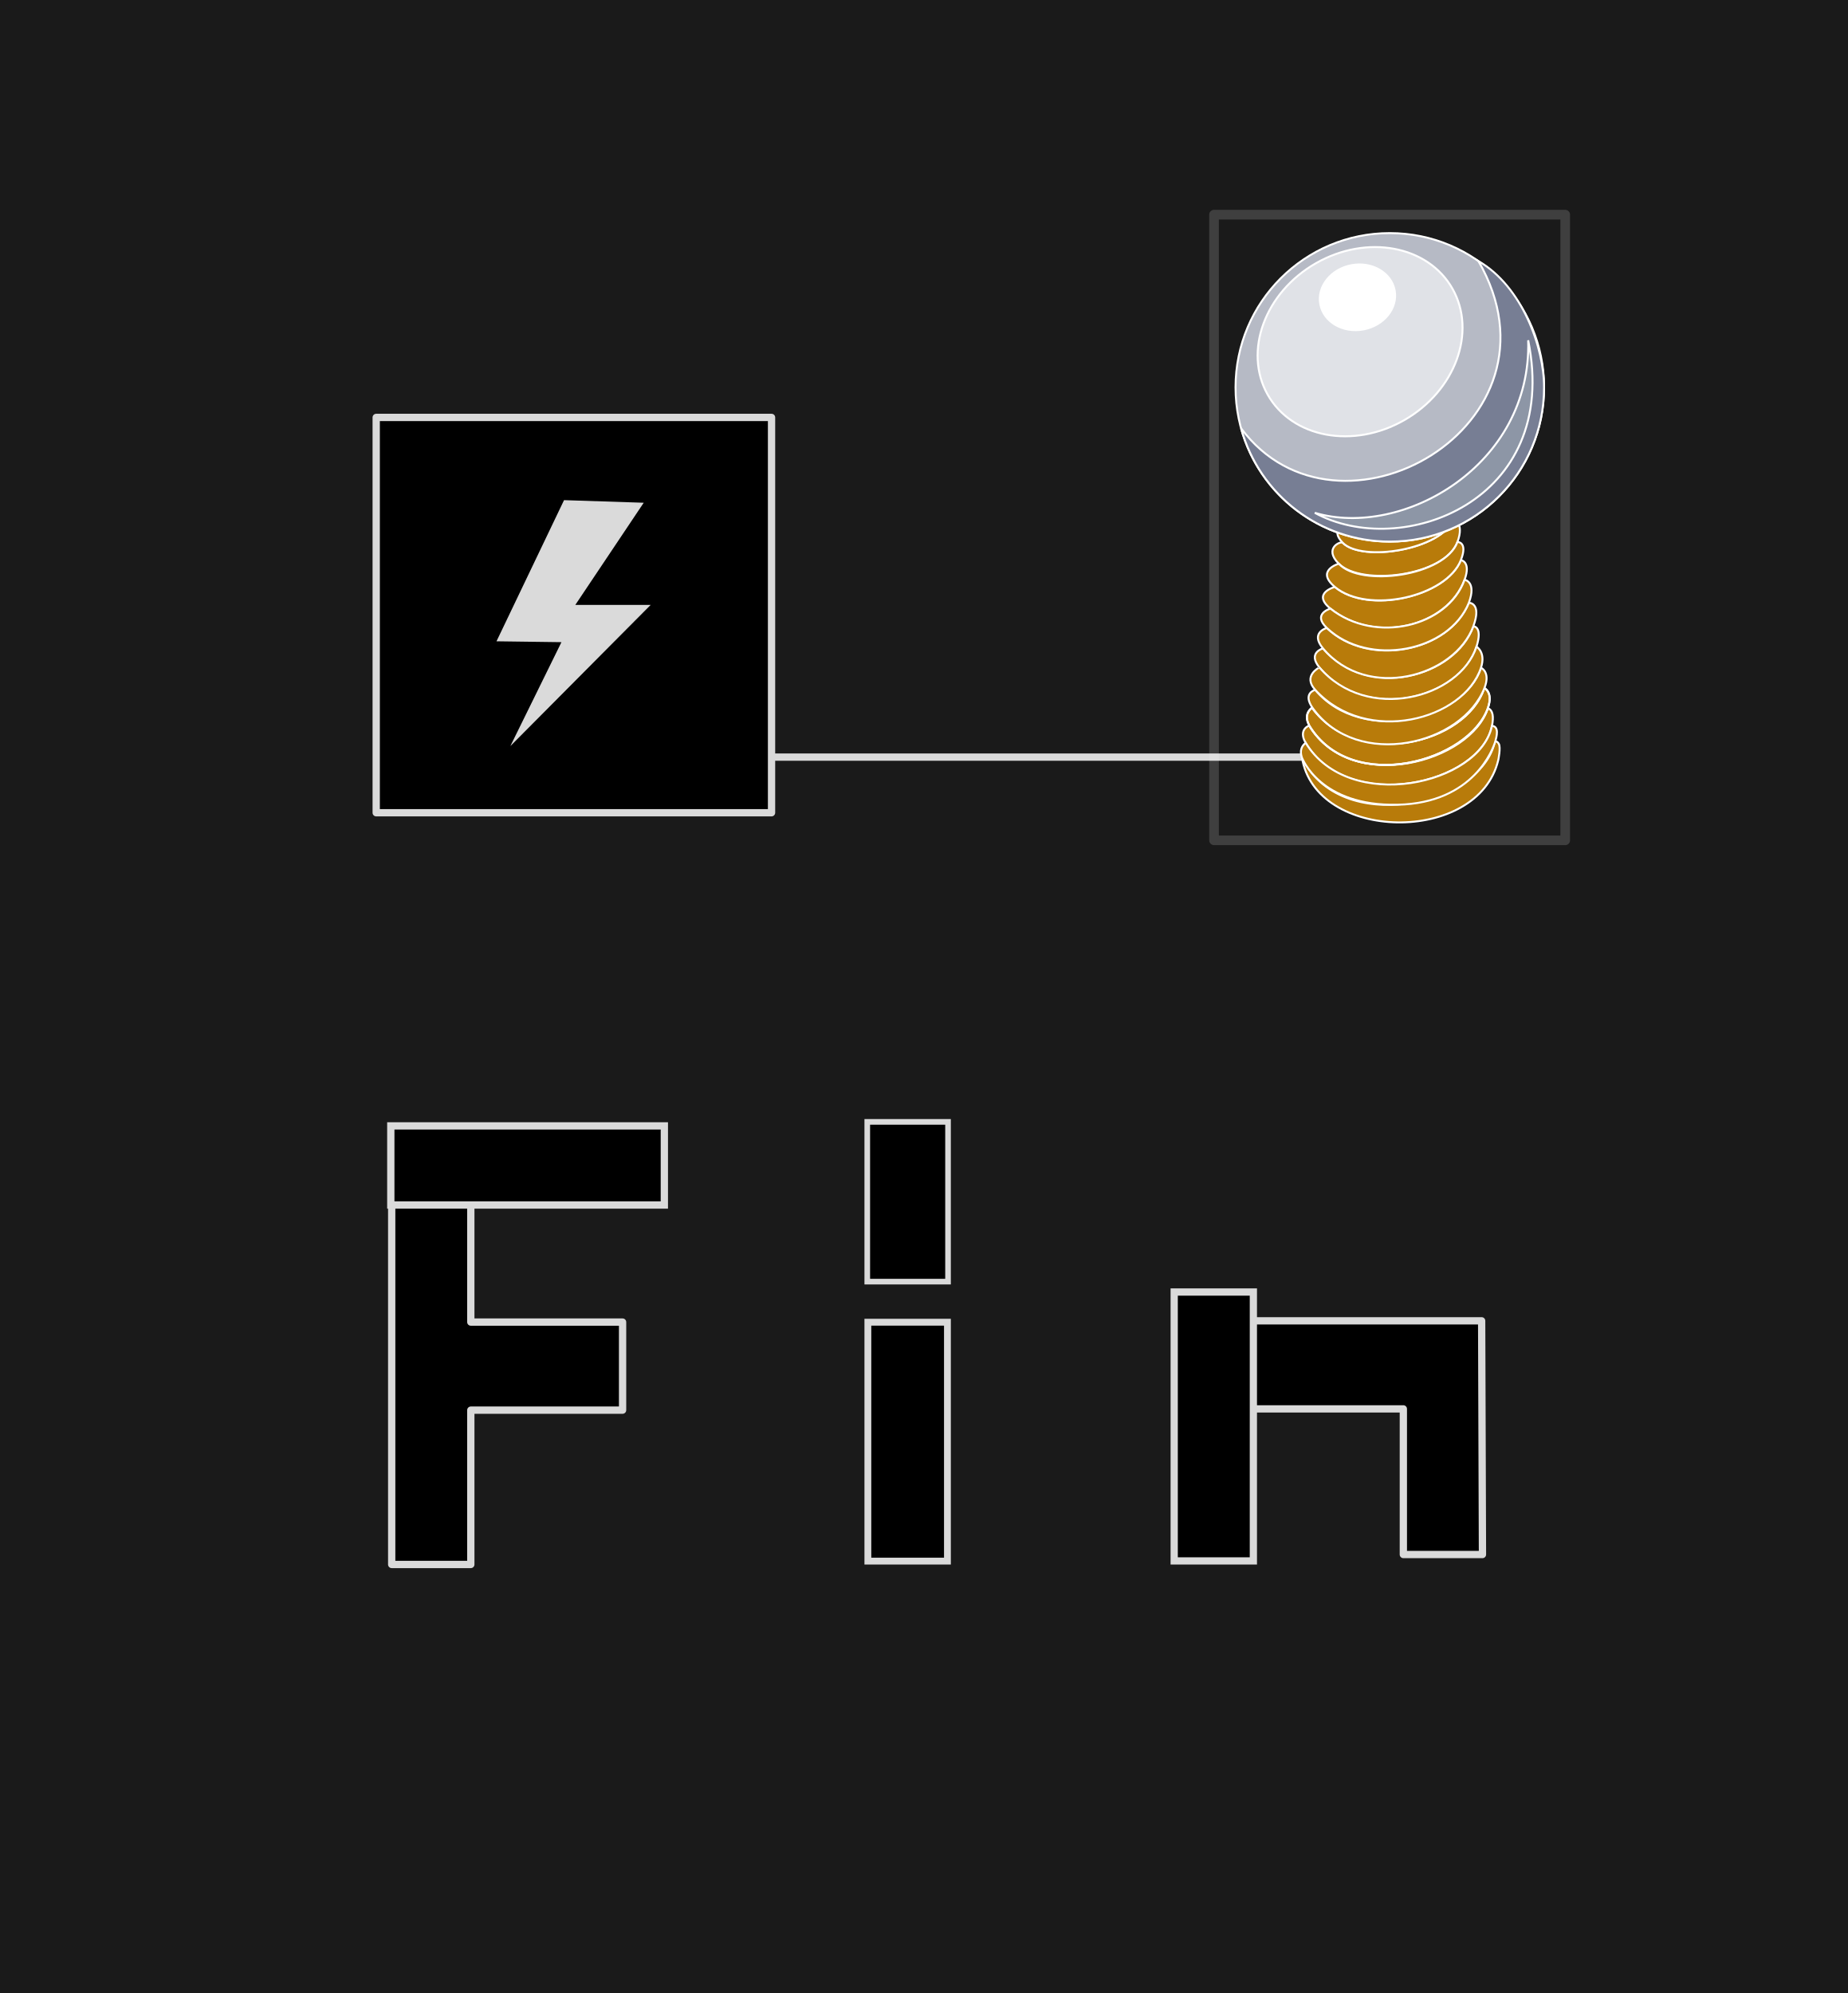
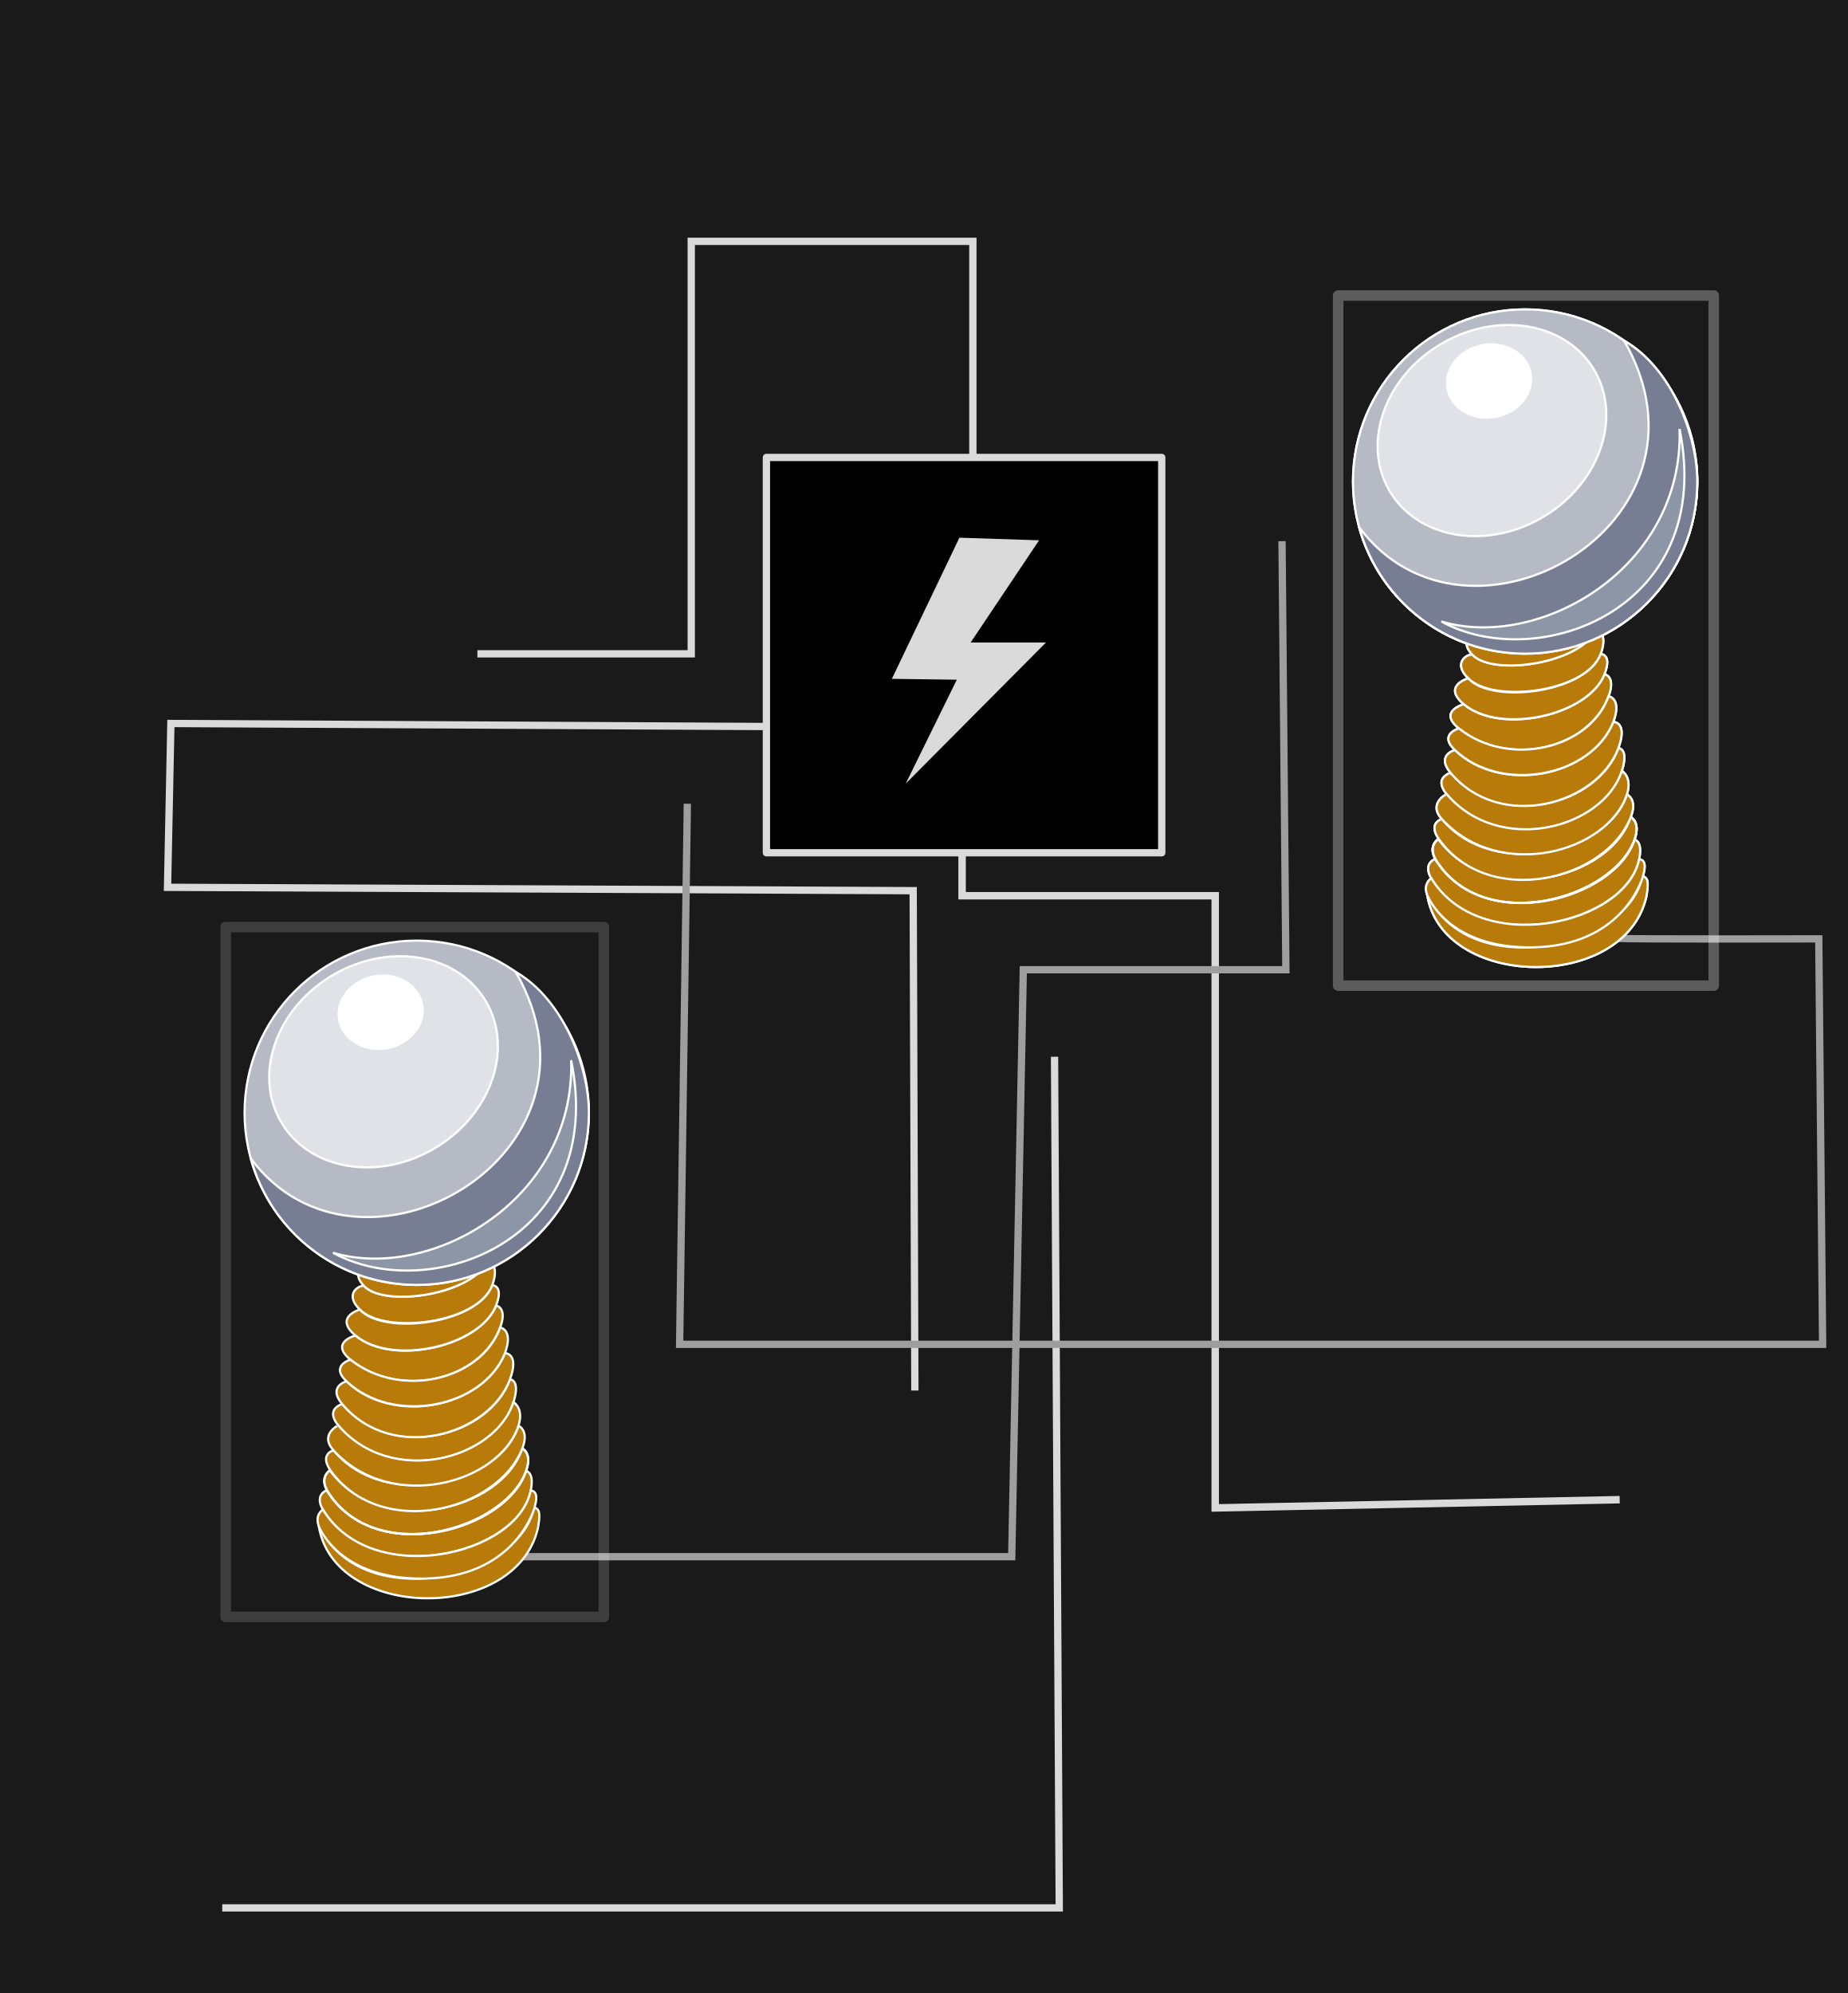
- <svg xmlns="http://www.w3.org/2000/svg" width="253.385" height="273.296" viewBox="0 0 253.385 273.296" preserveAspectRation="xMidYMid meet" id="svg2" version="1.1">
-   <defs id="defs4" />
-   <g id="layer2">
-     <rect style="color:#000000;clip-rule:nonzero;display:inline;overflow:visible;visibility:visible;opacity:1;isolation:auto;mix-blend-mode:normal;color-interpolation:sRGB;color-interpolation-filters:linearRGB;solid-color:#000000;solid-opacity:1;fill:#1a1a1a;fill-opacity:1;fill-rule:nonzero;stroke:none;stroke-width:1.459px;stroke-linecap:butt;stroke-linejoin:miter;stroke-miterlimit:4;stroke-dasharray:none;stroke-dashoffset:0;stroke-opacity:1;color-rendering:auto;image-rendering:auto;shape-rendering:auto;text-rendering:auto;enable-background:accumulate" id="rect4145" width="253.764" height="273.719" x="-0.094" y="-0.371" />
+ <svg xmlns="http://www.w3.org/2000/svg" width="253.385" height="273.296" viewBox="0 0 253.385 273.296" id="svg2" version="1.1">
+   <defs id="defs4">
+     <pattern y="0" x="0" height="6" width="6" patternUnits="userSpaceOnUse" id="EMFhbasepattern" />
+   </defs>
+   <g id="background">
+     <rect style="color:#000000;clip-rule:nonzero;display:inline;overflow:visible;visibility:visible;opacity:1;isolation:auto;mix-blend-mode:normal;color-interpolation:sRGB;color-interpolation-filters:linearRGB;solid-color:#000000;solid-opacity:1;fill:#1a1a1a;fill-opacity:1;fill-rule:nonzero;stroke:none;stroke-width:1.459px;stroke-linecap:butt;stroke-linejoin:miter;stroke-miterlimit:4;stroke-dasharray:none;stroke-dashoffset:0;stroke-opacity:1;color-rendering:auto;image-rendering:auto;shape-rendering:auto;text-rendering:auto;enable-background:accumulate" id="rect4145" width="253.764" height="273.719" x="-0.009" y="-0.078" />
  </g>
-   <g transform="translate(-40.68119,12.06823)" id="powerlines">
-     <path style="fill:none;fill-rule:evenodd;stroke:#dadada;stroke-width:1px;stroke-linecap:butt;stroke-linejoin:miter;stroke-opacity:1" d="M 137.467,91.753 L 221.843,91.753" id="path4203" />
+   <g id="powerlines" powerlines="" transform="translate(0,2)" style="display:inline">
+     <path style="fill:none;fill-rule:evenodd;stroke:#dadada;stroke-width:1px;stroke-linecap:butt;stroke-linejoin:miter;stroke-opacity:1" d="m 133.402,66.031 0,-34.937 -38.617,0 0,56.564 -29.324,0" id="path4320" />
+     <path id="path4318" d="m 131.924,104.549 0,16.279 34.707,0 0,83.95 55.462,-1.13" style="fill:none;fill-rule:evenodd;stroke:#dadada;stroke-width:1.022px;stroke-linecap:butt;stroke-linejoin:miter;stroke-opacity:1" />
+     <path style="fill:none;fill-rule:evenodd;stroke:#dadada;stroke-width:1px;stroke-linecap:butt;stroke-linejoin:miter;stroke-opacity:1" d="m 125.447,188.682 -0.229,-68.546 -102.246,-0.459 0.459,-22.467 89.408,0.459" id="path4274" />
+     <path style="fill:none;fill-rule:evenodd;stroke:#dadada;stroke-width:1px;stroke-linecap:butt;stroke-linejoin:miter;stroke-opacity:1" d="m 30.476,259.625 114.771,0 -0.648,-116.716" id="path4276" />
+     <path style="fill:none;fill-rule:evenodd;stroke:#9e9e9e;stroke-width:1px;stroke-linecap:butt;stroke-linejoin:miter;stroke-opacity:1" d="m 71.482,211.464 67.246,0 1.588,-80.483 36.006,0 -0.529,-58.774" id="path4231" />
+     <path style="fill:none;fill-rule:evenodd;stroke:#9e9e9e;stroke-width:1px;stroke-linecap:butt;stroke-linejoin:miter;stroke-opacity:1" d="m 221.461,126.678 c 2.581,0.132 27.931,0.066 27.931,0.066 l 0.529,55.597 -156.73,0 1.059,-74.129" id="path4233" />
  </g>
-   <g transform="translate(120.5585,34.16972)" id="generators">
-     <rect y="23.07" x="-68.973" height="54.209" width="54.209" id="rect4209" style="opacity:1;fill:#000000;fill-opacity:1;stroke:#dadada;stroke-width:1;stroke-linejoin:round;stroke-miterlimit:4;stroke-dasharray:none;stroke-dashoffset:0;stroke-opacity:1" />
+   <g transform="translate(114.5869,48.403)" id="generators">
+     <rect y="14.326" x="-9.495" height="54.208" width="54.208" id="rect4209" style="opacity:1;fill:#000000;fill-opacity:1;stroke:#dadada;stroke-width:1;stroke-linejoin:round;stroke-miterlimit:4;stroke-dasharray:none;stroke-dashoffset:0;stroke-opacity:1" />
  </g>
-   <g id="switches">
-     <path style="fill:#000000;fill-opacity:1;fill-rule:evenodd;stroke:#dadada;stroke-width:1;stroke-linecap:butt;stroke-linejoin:round;stroke-miterlimit:4;stroke-dasharray:none;stroke-opacity:1" d="M 203.277,213.168 L 192.429,213.168 L 192.429,193.198 L 171.619,193.198 L 171.619,181.121 L 203.166,181.121 Z" id="path4234" />
-     <path id="path4148-3-4" d="M 53.71,161.323 L 64.558,161.323 L 64.558,181.294 L 85.369,181.294 L 85.369,193.37 L 64.558,193.37 L 64.558,214.533 L 53.71,214.533 Z" style="fill:#000000;fill-opacity:1;fill-rule:evenodd;stroke:#dadada;stroke-width:1;stroke-linecap:butt;stroke-linejoin:round;stroke-miterlimit:4;stroke-dasharray:none;stroke-opacity:1" />
-     <path id="path4148-3" d="M 119.003,181.313 L 129.914,181.313 C 129.914,214.071 129.914,181.313 129.914,214.071 L 119.003,214.071 Z" style="fill:#000000;fill-opacity:1;fill-rule:evenodd;stroke:#dadada;stroke-width:0.937;stroke-linecap:butt;stroke-linejoin:miter;stroke-miterlimit:4;stroke-dasharray:none;stroke-opacity:1" />
-     <path style="fill:#000000;fill-opacity:1;fill-rule:evenodd;stroke:#dadada;stroke-width:1;stroke-linecap:butt;stroke-linejoin:miter;stroke-miterlimit:4;stroke-dasharray:none;stroke-opacity:1" d="M 91.096,154.393 L 91.096,165.241 C 53.588,165.241 91.096,165.241 53.588,165.241 L 53.588,154.393 Z" id="path4242" />
-     <path style="fill:#000000;fill-opacity:1;fill-rule:evenodd;stroke:#dadada;stroke-width:0.992;stroke-linecap:butt;stroke-linejoin:miter;stroke-miterlimit:4;stroke-dasharray:none;stroke-opacity:1" d="M 161.007,177.172 L 171.864,177.172 C 171.864,214.043 171.864,177.172 171.864,214.043 L 161.007,214.043 Z" id="path4244" />
-     <path style="fill:#000000;fill-opacity:1;fill-rule:evenodd;stroke:#dadada;stroke-width:0.772;stroke-linecap:butt;stroke-linejoin:miter;stroke-miterlimit:4;stroke-dasharray:none;stroke-opacity:1" d="M 118.921,153.841 L 129.996,153.841 C 129.996,175.749 129.996,153.841 129.996,175.749 L 118.921,175.749 Z" id="path4246" />
+   <g transform="translate(-85.73159,24.27616)" id="switches" />
+   <g id="decorations" style="display:inline">
+     <path style="fill:#dadada;fill-opacity:1;fill-rule:evenodd;stroke:none;stroke-width:1;stroke-linecap:butt;stroke-linejoin:miter;stroke-miterlimit:4;stroke-dasharray:none;stroke-opacity:1" d="m 131.555,73.734 10.925,0.356 -9.381,14.012 10.331,0 -19.237,19.356 7.006,-14.25 -8.906,-0.119 z" id="path4159" />
+     <g transform="matrix(0.4539065,0,0,0.4539065,-65.92331,66.46131)" id="g4243" style="stroke:#ffffff;stroke-width:0.661;stroke-miterlimit:4;stroke-dasharray:none;stroke-opacity:1">
+       <path id="path4245" d="m 241.495,314.36 c 12.636,27.178 60.536,16.32 65.002,-5.122 0,0 0.677,-0.508 1.376,0.699 0.72,1.228 -0.169,5.419 -0.169,5.419 -6.773,28.723 -61.891,27.792 -66.209,-0.995 z" style="fill:#b87b0a;fill-opacity:1;fill-rule:evenodd;stroke:#ffffff;stroke-width:0.661;stroke-linecap:butt;stroke-linejoin:miter;stroke-miterlimit:4;stroke-dasharray:none;stroke-opacity:1" />
+       <path id="path4247" d="m 305.566,303.904 c 0.614,-3.027 0.402,-5.271 -1.397,-6.011 -5.609,18.055 -45.762,29.464 -60.24,5.884 -2.159,0.953 -2.815,3.048 -1.164,5.842 14.351,24.172 58.801,13.928 62.801,-5.715 z" style="fill:#b87b0a;fill-opacity:1;fill-rule:evenodd;stroke:#ffffff;stroke-width:0.661;stroke-linecap:butt;stroke-linejoin:miter;stroke-miterlimit:4;stroke-dasharray:none;stroke-opacity:1" />
+       <path id="path4249" d="m 243.993,303.819 c 14.414,23.537 53.996,11.938 60.219,-5.99 1.863,-5.397 -1.249,-6.71 -1.249,-6.71 -6.117,18.88 -42.608,27.622 -58.06,6.646 0,0 -3.133,1.968 -0.931,5.948 z" style="fill:#b87b0a;fill-opacity:1;fill-rule:evenodd;stroke:#ffffff;stroke-width:0.661;stroke-miterlimit:4;stroke-dasharray:none;stroke-opacity:1" />
+       <path id="path4251" d="m 243.993,303.819 c 14.414,23.537 53.996,11.938 60.219,-5.99 1.863,-5.397 -1.249,-6.71 -1.249,-6.71 -6.117,18.88 -42.608,27.622 -58.06,6.646 0,0 -3.133,1.968 -0.931,5.948" style="fill:none;stroke:#ffffff;stroke-width:0.661;stroke-linecap:butt;stroke-linejoin:miter;stroke-miterlimit:4;stroke-dasharray:none;stroke-opacity:1" />
+       <path id="path4253" d="m 253.92,249.21 c 7.684,7.662 35.771,4.212 40.026,-7.345 2.392,-6.519 -1.291,-7.705 -1.291,-7.705 -4.043,10.372 -30.903,14.605 -37.401,7.98 -0.72,-0.635 -6.54,1.863 -1.333,7.07 z" style="fill:#b87b0a;fill-opacity:1;fill-rule:evenodd;stroke:#ffffff;stroke-width:0.661;stroke-linecap:butt;stroke-linejoin:miter;stroke-miterlimit:4;stroke-dasharray:none;stroke-opacity:1" />
+       <path id="path4255" d="m 245.983,291.733 c 15.727,18.796 50.419,10.012 55.88,-7.451 0,0 3.281,1.376 1.206,6.752 -7.408,19.177 -42.693,27.876 -57.869,6.943 -3.704,-5.122 0.783,-6.244 0.783,-6.244 z" style="fill:#b87b0a;fill-opacity:1;fill-rule:evenodd;stroke:#ffffff;stroke-width:0.661;stroke-linecap:butt;stroke-linejoin:miter;stroke-miterlimit:4;stroke-dasharray:none;stroke-opacity:1" />
+       <path id="path4257" d="m 247.358,284.134 c 15.473,18.965 47.519,10.562 53.001,-6.964 2.18,-6.921 -1.079,-6.858 -1.079,-6.858 -6.138,17.018 -35.369,25.167 -50.673,7.45 0,0 -5.27,1.418 -1.249,6.371 z" style="fill:#b87b0a;fill-opacity:1;fill-rule:evenodd;stroke:#ffffff;stroke-width:0.661;stroke-linecap:butt;stroke-linejoin:miter;stroke-miterlimit:4;stroke-dasharray:none;stroke-opacity:1" />
+       <path id="path4259" d="m 251.105,264.344 c 14.986,12.171 39.37,6.138 45.233,-9.716 2.265,-6.16 -1.249,-6.646 -1.249,-6.646 -4.847,12.319 -31.305,18.479 -42.481,9.059 0,0 -7.937,2.074 -1.503,7.303 z" style="fill:#b87b0a;fill-opacity:1;fill-rule:evenodd;stroke:#ffffff;stroke-width:0.661;stroke-linecap:butt;stroke-linejoin:miter;stroke-miterlimit:4;stroke-dasharray:none;stroke-opacity:1" />
+       <path id="path4261" d="m 292.655,234.16 c -4.043,10.372 -30.924,14.626 -37.401,7.98 -4.657,-4.763 1.164,-6.308 1.164,-6.308 6.731,9.313 30.903,5.016 36.237,-1.672 z" style="fill:#b87b0a;fill-opacity:1;fill-rule:evenodd;stroke:#ffffff;stroke-width:0.661;stroke-linecap:butt;stroke-linejoin:miter;stroke-miterlimit:4;stroke-dasharray:none;stroke-opacity:1" />
+       <path id="path4263" d="m 242.765,309.598 c 14.647,24.024 58.758,14.034 62.801,-5.715 2.582,0.169 1.503,3.873 1.143,5.165 -0.677,2.37 -7.154,20.849 -32.935,21.42 -26.099,0.572 -32.131,-15.621 -32.279,-15.896 -0.783,-2.328 -0.127,-3.873 1.27,-4.974 z" style="fill:#b87b0a;fill-opacity:1;fill-rule:evenodd;stroke:#ffffff;stroke-width:0.661;stroke-linecap:butt;stroke-linejoin:miter;stroke-miterlimit:4;stroke-dasharray:none;stroke-opacity:1" />
+       <path id="path4265" d="m 301.862,284.283 c 1.736,-5.228 -1.503,-7.112 -1.503,-7.112 -5.736,17.441 -36.914,25.739 -52.98,6.985 0.021,0.042 -5.736,2.836 -1.397,7.578 17.42,19.071 50.101,10.033 55.88,-7.451 z" style="fill:#b87b0a;fill-opacity:1;fill-rule:evenodd;stroke:#ffffff;stroke-width:0.661;stroke-linecap:butt;stroke-linejoin:miter;stroke-miterlimit:4;stroke-dasharray:none;stroke-opacity:1" />
+       <path id="path4267" d="m 248.607,277.763 c 15.092,17.907 44.365,9.504 50.673,-7.45 2.963,-8.001 -1.503,-7.938 -1.503,-7.938 -6.689,16.552 -33.866,21.971 -47.879,8.488 0,0 -5.8,1.566 -1.291,6.9 z" style="fill:#b87b0a;fill-opacity:1;fill-rule:evenodd;stroke:#ffffff;stroke-width:0.661;stroke-linecap:butt;stroke-linejoin:miter;stroke-miterlimit:4;stroke-dasharray:none;stroke-opacity:1" />
+       <path id="path4269" d="m 251.105,264.344 c 15.113,12.001 39.476,6.181 45.233,-9.716 0,0 4.106,0.593 1.439,7.747 -6.689,16.552 -33.761,21.865 -47.879,8.488 -5.038,-4.763 1.206,-6.519 1.206,-6.519 z" style="fill:#b87b0a;fill-opacity:1;fill-rule:evenodd;stroke:#ffffff;stroke-width:0.661;stroke-linecap:butt;stroke-linejoin:miter;stroke-miterlimit:4;stroke-dasharray:none;stroke-opacity:1" />
+       <path id="path4271" d="m 252.608,257.041 c 11.261,9.335 37.613,3.26 42.481,-9.059 2.434,-6.16 -1.143,-6.117 -1.143,-6.117 -4.233,11.557 -32.681,15.346 -40.026,7.345 0,0 -7.98,2.286 -1.312,7.832 z" style="fill:#b87b0a;fill-opacity:1;fill-rule:evenodd;stroke:#ffffff;stroke-width:0.661;stroke-linecap:butt;stroke-linejoin:miter;stroke-miterlimit:4;stroke-dasharray:none;stroke-opacity:1" />
+       <path id="path4273" d="m 323.134,189.753 c 0,28.723 -23.283,52.006 -52.006,52.006 -28.723,0 -52.006,-23.283 -52.006,-52.006 0,-28.723 23.283,-52.006 52.006,-52.006 28.723,0 52.006,23.283 52.006,52.006 z" style="fill:#b6bac5;fill-opacity:1;fill-rule:nonzero;stroke:#ffffff;stroke-width:0.661;stroke-linecap:butt;stroke-linejoin:miter;stroke-miterlimit:4;stroke-dasharray:none;stroke-opacity:1" />
+       <path id="path4275" d="m 275.997,200.802 c -17.209,9.842 -37.825,5.99 -46.058,-8.615 -8.213,-14.605 -0.931,-34.438 16.277,-44.28 17.208,-9.842 37.824,-5.99 46.058,8.615 8.213,14.605 0.931,34.438 -16.277,44.28 z" style="fill:#e0e2e7;fill-opacity:1;fill-rule:nonzero;stroke:#ffffff;stroke-width:0.661;stroke-linecap:butt;stroke-linejoin:miter;stroke-miterlimit:4;stroke-dasharray:none;stroke-opacity:1" />
+       <path id="path4277" d="m 262.239,170.216 c -6.9,1.291 -13.42,-2.498 -14.541,-8.488 -1.122,-5.969 3.598,-11.874 10.52,-13.166 6.9,-1.291 13.42,2.519 14.541,8.488 1.122,5.99 -3.598,11.874 -10.52,13.166 z" style="fill:#ffffff;fill-opacity:1;fill-rule:nonzero;stroke:#ffffff;stroke-width:0.661;stroke-linecap:butt;stroke-linejoin:miter;stroke-miterlimit:4;stroke-dasharray:none;stroke-opacity:1" />
+       <path id="path4279" d="m 301.037,147.208 c 31.834,55.372 -47.434,100.245 -80.052,56.345 6.202,22.564 26.733,38.206 50.144,38.206 28.723,0 52.006,-23.283 52.006,-52.006 0,-13.504 -7.472,-34.099 -22.098,-42.545 z" style="fill:#777e94;fill-opacity:1;fill-rule:evenodd;stroke:#ffffff;stroke-width:0.661;stroke-linecap:butt;stroke-linejoin:miter;stroke-miterlimit:4;stroke-dasharray:none;stroke-opacity:1" />
+       <path id="path4281" d="m 317.779,173.878 c 1.27,42.206 -42.439,66.971 -71.945,58.166 28.935,15.938 83.015,-3.556 71.945,-58.166 z" style="fill:#8d96a6;fill-opacity:1;fill-rule:evenodd;stroke:#ffffff;stroke-width:0.661;stroke-linecap:butt;stroke-linejoin:miter;stroke-miterlimit:4;stroke-dasharray:none;stroke-opacity:1" />
+     </g>
+     <g id="g4233" transform="matrix(0.4539065,0,0,0.4539065,86.06232,-20.09917)" style="stroke:#ffffff;stroke-width:0.661;stroke-miterlimit:4;stroke-dasharray:none;stroke-opacity:1">
+       <path style="fill:#b87b0a;fill-opacity:1;fill-rule:evenodd;stroke:#ffffff;stroke-width:0.661;stroke-linecap:butt;stroke-linejoin:miter;stroke-miterlimit:4;stroke-dasharray:none;stroke-opacity:1" d="m 241.495,314.36 c 12.636,27.178 60.536,16.32 65.002,-5.122 0,0 0.677,-0.508 1.376,0.699 0.72,1.228 -0.169,5.419 -0.169,5.419 -6.773,28.723 -61.891,27.792 -66.209,-0.995 z" id="path4235" />
+       <path style="fill:#b87b0a;fill-opacity:1;fill-rule:evenodd;stroke:#ffffff;stroke-width:0.661;stroke-linecap:butt;stroke-linejoin:miter;stroke-miterlimit:4;stroke-dasharray:none;stroke-opacity:1" d="m 305.566,303.904 c 0.614,-3.027 0.402,-5.271 -1.397,-6.011 -5.609,18.055 -45.762,29.464 -60.24,5.884 -2.159,0.953 -2.815,3.048 -1.164,5.842 14.351,24.172 58.801,13.928 62.801,-5.715 z" id="path4237" />
+       <path style="fill:#b87b0a;fill-opacity:1;fill-rule:evenodd;stroke:#ffffff;stroke-width:0.661;stroke-miterlimit:4;stroke-dasharray:none;stroke-opacity:1" d="m 243.993,303.819 c 14.414,23.537 53.996,11.938 60.219,-5.99 1.863,-5.397 -1.249,-6.71 -1.249,-6.71 -6.117,18.88 -42.608,27.622 -58.06,6.646 0,0 -3.133,1.968 -0.931,5.948 z" id="path4239" />
+       <path style="fill:none;stroke:#ffffff;stroke-width:0.661;stroke-linecap:butt;stroke-linejoin:miter;stroke-miterlimit:4;stroke-dasharray:none;stroke-opacity:1" d="m 243.993,303.819 c 14.414,23.537 53.996,11.938 60.219,-5.99 1.863,-5.397 -1.249,-6.71 -1.249,-6.71 -6.117,18.88 -42.608,27.622 -58.06,6.646 0,0 -3.133,1.968 -0.931,5.948" id="path4241" />
+       <path style="fill:#b87b0a;fill-opacity:1;fill-rule:evenodd;stroke:#ffffff;stroke-width:0.661;stroke-linecap:butt;stroke-linejoin:miter;stroke-miterlimit:4;stroke-dasharray:none;stroke-opacity:1" d="m 253.92,249.21 c 7.684,7.662 35.771,4.212 40.026,-7.345 2.392,-6.519 -1.291,-7.705 -1.291,-7.705 -4.043,10.372 -30.903,14.605 -37.401,7.98 -0.72,-0.635 -6.54,1.863 -1.333,7.07 z" id="path4243" />
+       <path style="fill:#b87b0a;fill-opacity:1;fill-rule:evenodd;stroke:#ffffff;stroke-width:0.661;stroke-linecap:butt;stroke-linejoin:miter;stroke-miterlimit:4;stroke-dasharray:none;stroke-opacity:1" d="m 245.983,291.733 c 15.727,18.796 50.419,10.012 55.88,-7.451 0,0 3.281,1.376 1.206,6.752 -7.408,19.177 -42.693,27.876 -57.869,6.943 -3.704,-5.122 0.783,-6.244 0.783,-6.244 z" id="path4246" />
+       <path style="fill:#b87b0a;fill-opacity:1;fill-rule:evenodd;stroke:#ffffff;stroke-width:0.661;stroke-linecap:butt;stroke-linejoin:miter;stroke-miterlimit:4;stroke-dasharray:none;stroke-opacity:1" d="m 247.358,284.134 c 15.473,18.965 47.519,10.562 53.001,-6.964 2.18,-6.921 -1.079,-6.858 -1.079,-6.858 -6.138,17.018 -35.369,25.167 -50.673,7.45 0,0 -5.27,1.418 -1.249,6.371 z" id="path4248" />
+       <path style="fill:#b87b0a;fill-opacity:1;fill-rule:evenodd;stroke:#ffffff;stroke-width:0.661;stroke-linecap:butt;stroke-linejoin:miter;stroke-miterlimit:4;stroke-dasharray:none;stroke-opacity:1" d="m 251.105,264.344 c 14.986,12.171 39.37,6.138 45.233,-9.716 2.265,-6.16 -1.249,-6.646 -1.249,-6.646 -4.847,12.319 -31.305,18.479 -42.481,9.059 0,0 -7.937,2.074 -1.503,7.303 z" id="path4250" />
+       <path style="fill:#b87b0a;fill-opacity:1;fill-rule:evenodd;stroke:#ffffff;stroke-width:0.661;stroke-linecap:butt;stroke-linejoin:miter;stroke-miterlimit:4;stroke-dasharray:none;stroke-opacity:1" d="m 292.655,234.16 c -4.043,10.372 -30.924,14.626 -37.401,7.98 -4.657,-4.763 1.164,-6.308 1.164,-6.308 6.731,9.313 30.903,5.016 36.237,-1.672 z" id="path4252" />
+       <path style="fill:#b87b0a;fill-opacity:1;fill-rule:evenodd;stroke:#ffffff;stroke-width:0.661;stroke-linecap:butt;stroke-linejoin:miter;stroke-miterlimit:4;stroke-dasharray:none;stroke-opacity:1" d="m 242.765,309.598 c 14.647,24.024 58.758,14.034 62.801,-5.715 2.582,0.169 1.503,3.873 1.143,5.165 -0.677,2.37 -7.154,20.849 -32.935,21.42 -26.099,0.572 -32.131,-15.621 -32.279,-15.896 -0.783,-2.328 -0.127,-3.873 1.27,-4.974 z" id="path4254" />
+       <path style="fill:#b87b0a;fill-opacity:1;fill-rule:evenodd;stroke:#ffffff;stroke-width:0.661;stroke-linecap:butt;stroke-linejoin:miter;stroke-miterlimit:4;stroke-dasharray:none;stroke-opacity:1" d="m 301.862,284.283 c 1.736,-5.228 -1.503,-7.112 -1.503,-7.112 -5.736,17.441 -36.914,25.739 -52.98,6.985 0.021,0.042 -5.736,2.836 -1.397,7.578 17.42,19.071 50.101,10.033 55.88,-7.451 z" id="path4256" />
+       <path style="fill:#b87b0a;fill-opacity:1;fill-rule:evenodd;stroke:#ffffff;stroke-width:0.661;stroke-linecap:butt;stroke-linejoin:miter;stroke-miterlimit:4;stroke-dasharray:none;stroke-opacity:1" d="m 248.607,277.763 c 15.092,17.907 44.365,9.504 50.673,-7.45 2.963,-8.001 -1.503,-7.938 -1.503,-7.938 -6.689,16.552 -33.866,21.971 -47.879,8.488 0,0 -5.8,1.566 -1.291,6.9 z" id="path4258" />
+       <path style="fill:#b87b0a;fill-opacity:1;fill-rule:evenodd;stroke:#ffffff;stroke-width:0.661;stroke-linecap:butt;stroke-linejoin:miter;stroke-miterlimit:4;stroke-dasharray:none;stroke-opacity:1" d="m 251.105,264.344 c 15.113,12.001 39.476,6.181 45.233,-9.716 0,0 4.106,0.593 1.439,7.747 -6.689,16.552 -33.761,21.865 -47.879,8.488 -5.038,-4.763 1.206,-6.519 1.206,-6.519 z" id="path4260" />
+       <path style="fill:#b87b0a;fill-opacity:1;fill-rule:evenodd;stroke:#ffffff;stroke-width:0.661;stroke-linecap:butt;stroke-linejoin:miter;stroke-miterlimit:4;stroke-dasharray:none;stroke-opacity:1" d="m 252.608,257.041 c 11.261,9.335 37.613,3.26 42.481,-9.059 2.434,-6.16 -1.143,-6.117 -1.143,-6.117 -4.233,11.557 -32.681,15.346 -40.026,7.345 0,0 -7.98,2.286 -1.312,7.832 z" id="path4262" />
+       <path style="fill:#b6bac5;fill-opacity:1;fill-rule:nonzero;stroke:#ffffff;stroke-width:0.661;stroke-linecap:butt;stroke-linejoin:miter;stroke-miterlimit:4;stroke-dasharray:none;stroke-opacity:1" d="m 323.134,189.753 c 0,28.723 -23.283,52.006 -52.006,52.006 -28.723,0 -52.006,-23.283 -52.006,-52.006 0,-28.723 23.283,-52.006 52.006,-52.006 28.723,0 52.006,23.283 52.006,52.006 z" id="path4264" />
+       <path style="fill:#e0e2e7;fill-opacity:1;fill-rule:nonzero;stroke:#ffffff;stroke-width:0.661;stroke-linecap:butt;stroke-linejoin:miter;stroke-miterlimit:4;stroke-dasharray:none;stroke-opacity:1" d="m 275.997,200.802 c -17.209,9.842 -37.825,5.99 -46.058,-8.615 -8.213,-14.605 -0.931,-34.438 16.277,-44.28 17.208,-9.842 37.824,-5.99 46.058,8.615 8.213,14.605 0.931,34.438 -16.277,44.28 z" id="path4266" />
+       <path style="fill:#ffffff;fill-opacity:1;fill-rule:nonzero;stroke:#ffffff;stroke-width:0.661;stroke-linecap:butt;stroke-linejoin:miter;stroke-miterlimit:4;stroke-dasharray:none;stroke-opacity:1" d="m 262.239,170.216 c -6.9,1.291 -13.42,-2.498 -14.541,-8.488 -1.122,-5.969 3.598,-11.874 10.52,-13.166 6.9,-1.291 13.42,2.519 14.541,8.488 1.122,5.99 -3.598,11.874 -10.52,13.166 z" id="path4268" />
+       <path style="fill:#777e94;fill-opacity:1;fill-rule:evenodd;stroke:#ffffff;stroke-width:0.661;stroke-linecap:butt;stroke-linejoin:miter;stroke-miterlimit:4;stroke-dasharray:none;stroke-opacity:1" d="m 301.037,147.208 c 31.834,55.372 -47.434,100.245 -80.052,56.345 6.202,22.564 26.733,38.206 50.144,38.206 28.723,0 52.006,-23.283 52.006,-52.006 0,-13.504 -7.472,-34.099 -22.098,-42.545 z" id="path4270" />
+       <path style="fill:#8d96a6;fill-opacity:1;fill-rule:evenodd;stroke:#ffffff;stroke-width:0.661;stroke-linecap:butt;stroke-linejoin:miter;stroke-miterlimit:4;stroke-dasharray:none;stroke-opacity:1" d="m 317.779,173.878 c 1.27,42.206 -42.439,66.971 -71.945,58.166 28.935,15.938 83.015,-3.556 71.945,-58.166 z" id="path4272" />
+     </g>
+     <g style="stroke:#ffffff;stroke-width:0.661;stroke-miterlimit:4;stroke-dasharray:none;stroke-opacity:1" transform="matrix(0.4539065,0,0,0.4539065,86.06232,-20.09917)" id="g4280">
+       <path id="path4282" d="m 241.495,314.36 c 12.636,27.178 60.536,16.32 65.002,-5.122 0,0 0.677,-0.508 1.376,0.699 0.72,1.228 -0.169,5.419 -0.169,5.419 -6.773,28.723 -61.891,27.792 -66.209,-0.995 z" style="fill:#b87b0a;fill-opacity:1;fill-rule:evenodd;stroke:#ffffff;stroke-width:0.661;stroke-linecap:butt;stroke-linejoin:miter;stroke-miterlimit:4;stroke-dasharray:none;stroke-opacity:1" />
+       <path id="path4284" d="m 305.566,303.904 c 0.614,-3.027 0.402,-5.271 -1.397,-6.011 -5.609,18.055 -45.762,29.464 -60.24,5.884 -2.159,0.953 -2.815,3.048 -1.164,5.842 14.351,24.172 58.801,13.928 62.801,-5.715 z" style="fill:#b87b0a;fill-opacity:1;fill-rule:evenodd;stroke:#ffffff;stroke-width:0.661;stroke-linecap:butt;stroke-linejoin:miter;stroke-miterlimit:4;stroke-dasharray:none;stroke-opacity:1" />
+       <path id="path4286" d="m 243.993,303.819 c 14.414,23.537 53.996,11.938 60.219,-5.99 1.863,-5.397 -1.249,-6.71 -1.249,-6.71 -6.117,18.88 -42.608,27.622 -58.06,6.646 0,0 -3.133,1.968 -0.931,5.948 z" style="fill:#b87b0a;fill-opacity:1;fill-rule:evenodd;stroke:#ffffff;stroke-width:0.661;stroke-miterlimit:4;stroke-dasharray:none;stroke-opacity:1" />
+       <path id="path4288" d="m 243.993,303.819 c 14.414,23.537 53.996,11.938 60.219,-5.99 1.863,-5.397 -1.249,-6.71 -1.249,-6.71 -6.117,18.88 -42.608,27.622 -58.06,6.646 0,0 -3.133,1.968 -0.931,5.948" style="fill:none;stroke:#ffffff;stroke-width:0.661;stroke-linecap:butt;stroke-linejoin:miter;stroke-miterlimit:4;stroke-dasharray:none;stroke-opacity:1" />
+       <path id="path4290" d="m 253.92,249.21 c 7.684,7.662 35.771,4.212 40.026,-7.345 2.392,-6.519 -1.291,-7.705 -1.291,-7.705 -4.043,10.372 -30.903,14.605 -37.401,7.98 -0.72,-0.635 -6.54,1.863 -1.333,7.07 z" style="fill:#b87b0a;fill-opacity:1;fill-rule:evenodd;stroke:#ffffff;stroke-width:0.661;stroke-linecap:butt;stroke-linejoin:miter;stroke-miterlimit:4;stroke-dasharray:none;stroke-opacity:1" />
+       <path id="path4292" d="m 245.983,291.733 c 15.727,18.796 50.419,10.012 55.88,-7.451 0,0 3.281,1.376 1.206,6.752 -7.408,19.177 -42.693,27.876 -57.869,6.943 -3.704,-5.122 0.783,-6.244 0.783,-6.244 z" style="fill:#b87b0a;fill-opacity:1;fill-rule:evenodd;stroke:#ffffff;stroke-width:0.661;stroke-linecap:butt;stroke-linejoin:miter;stroke-miterlimit:4;stroke-dasharray:none;stroke-opacity:1" />
+       <path id="path4294" d="m 247.358,284.134 c 15.473,18.965 47.519,10.562 53.001,-6.964 2.18,-6.921 -1.079,-6.858 -1.079,-6.858 -6.138,17.018 -35.369,25.167 -50.673,7.45 0,0 -5.27,1.418 -1.249,6.371 z" style="fill:#b87b0a;fill-opacity:1;fill-rule:evenodd;stroke:#ffffff;stroke-width:0.661;stroke-linecap:butt;stroke-linejoin:miter;stroke-miterlimit:4;stroke-dasharray:none;stroke-opacity:1" />
+       <path id="path4296" d="m 251.105,264.344 c 14.986,12.171 39.37,6.138 45.233,-9.716 2.265,-6.16 -1.249,-6.646 -1.249,-6.646 -4.847,12.319 -31.305,18.479 -42.481,9.059 0,0 -7.937,2.074 -1.503,7.303 z" style="fill:#b87b0a;fill-opacity:1;fill-rule:evenodd;stroke:#ffffff;stroke-width:0.661;stroke-linecap:butt;stroke-linejoin:miter;stroke-miterlimit:4;stroke-dasharray:none;stroke-opacity:1" />
+       <path id="path4298" d="m 292.655,234.16 c -4.043,10.372 -30.924,14.626 -37.401,7.98 -4.657,-4.763 1.164,-6.308 1.164,-6.308 6.731,9.313 30.903,5.016 36.237,-1.672 z" style="fill:#b87b0a;fill-opacity:1;fill-rule:evenodd;stroke:#ffffff;stroke-width:0.661;stroke-linecap:butt;stroke-linejoin:miter;stroke-miterlimit:4;stroke-dasharray:none;stroke-opacity:1" />
+       <path id="path4300" d="m 242.765,309.598 c 14.647,24.024 58.758,14.034 62.801,-5.715 2.582,0.169 1.503,3.873 1.143,5.165 -0.677,2.37 -7.154,20.849 -32.935,21.42 -26.099,0.572 -32.131,-15.621 -32.279,-15.896 -0.783,-2.328 -0.127,-3.873 1.27,-4.974 z" style="fill:#b87b0a;fill-opacity:1;fill-rule:evenodd;stroke:#ffffff;stroke-width:0.661;stroke-linecap:butt;stroke-linejoin:miter;stroke-miterlimit:4;stroke-dasharray:none;stroke-opacity:1" />
+       <path id="path4302" d="m 301.862,284.283 c 1.736,-5.228 -1.503,-7.112 -1.503,-7.112 -5.736,17.441 -36.914,25.739 -52.98,6.985 0.021,0.042 -5.736,2.836 -1.397,7.578 17.42,19.071 50.101,10.033 55.88,-7.451 z" style="fill:#b87b0a;fill-opacity:1;fill-rule:evenodd;stroke:#ffffff;stroke-width:0.661;stroke-linecap:butt;stroke-linejoin:miter;stroke-miterlimit:4;stroke-dasharray:none;stroke-opacity:1" />
+       <path id="path4304" d="m 248.607,277.763 c 15.092,17.907 44.365,9.504 50.673,-7.45 2.963,-8.001 -1.503,-7.938 -1.503,-7.938 -6.689,16.552 -33.866,21.971 -47.879,8.488 0,0 -5.8,1.566 -1.291,6.9 z" style="fill:#b87b0a;fill-opacity:1;fill-rule:evenodd;stroke:#ffffff;stroke-width:0.661;stroke-linecap:butt;stroke-linejoin:miter;stroke-miterlimit:4;stroke-dasharray:none;stroke-opacity:1" />
+       <path id="path4306" d="m 251.105,264.344 c 15.113,12.001 39.476,6.181 45.233,-9.716 0,0 4.106,0.593 1.439,7.747 -6.689,16.552 -33.761,21.865 -47.879,8.488 -5.038,-4.763 1.206,-6.519 1.206,-6.519 z" style="fill:#b87b0a;fill-opacity:1;fill-rule:evenodd;stroke:#ffffff;stroke-width:0.661;stroke-linecap:butt;stroke-linejoin:miter;stroke-miterlimit:4;stroke-dasharray:none;stroke-opacity:1" />
+       <path id="path4308" d="m 252.608,257.041 c 11.261,9.335 37.613,3.26 42.481,-9.059 2.434,-6.16 -1.143,-6.117 -1.143,-6.117 -4.233,11.557 -32.681,15.346 -40.026,7.345 0,0 -7.98,2.286 -1.312,7.832 z" style="fill:#b87b0a;fill-opacity:1;fill-rule:evenodd;stroke:#ffffff;stroke-width:0.661;stroke-linecap:butt;stroke-linejoin:miter;stroke-miterlimit:4;stroke-dasharray:none;stroke-opacity:1" />
+       <path id="path4310" d="m 323.134,189.753 c 0,28.723 -23.283,52.006 -52.006,52.006 -28.723,0 -52.006,-23.283 -52.006,-52.006 0,-28.723 23.283,-52.006 52.006,-52.006 28.723,0 52.006,23.283 52.006,52.006 z" style="fill:#b6bac5;fill-opacity:1;fill-rule:nonzero;stroke:#ffffff;stroke-width:0.661;stroke-linecap:butt;stroke-linejoin:miter;stroke-miterlimit:4;stroke-dasharray:none;stroke-opacity:1" />
+       <path id="path4312" d="m 275.997,200.802 c -17.209,9.842 -37.825,5.99 -46.058,-8.615 -8.213,-14.605 -0.931,-34.438 16.277,-44.28 17.208,-9.842 37.824,-5.99 46.058,8.615 8.213,14.605 0.931,34.438 -16.277,44.28 z" style="fill:#e0e2e7;fill-opacity:1;fill-rule:nonzero;stroke:#ffffff;stroke-width:0.661;stroke-linecap:butt;stroke-linejoin:miter;stroke-miterlimit:4;stroke-dasharray:none;stroke-opacity:1" />
+       <path id="path4314" d="m 262.239,170.216 c -6.9,1.291 -13.42,-2.498 -14.541,-8.488 -1.122,-5.969 3.598,-11.874 10.52,-13.166 6.9,-1.291 13.42,2.519 14.541,8.488 1.122,5.99 -3.598,11.874 -10.52,13.166 z" style="fill:#ffffff;fill-opacity:1;fill-rule:nonzero;stroke:#ffffff;stroke-width:0.661;stroke-linecap:butt;stroke-linejoin:miter;stroke-miterlimit:4;stroke-dasharray:none;stroke-opacity:1" />
+       <path id="path4316" d="m 301.037,147.208 c 31.834,55.372 -47.434,100.245 -80.052,56.345 6.202,22.564 26.733,38.206 50.144,38.206 28.723,0 52.006,-23.283 52.006,-52.006 0,-13.504 -7.472,-34.099 -22.098,-42.545 z" style="fill:#777e94;fill-opacity:1;fill-rule:evenodd;stroke:#ffffff;stroke-width:0.661;stroke-linecap:butt;stroke-linejoin:miter;stroke-miterlimit:4;stroke-dasharray:none;stroke-opacity:1" />
+       <path id="path4319" d="m 317.779,173.878 c 1.27,42.206 -42.439,66.971 -71.945,58.166 28.935,15.938 83.015,-3.556 71.945,-58.166 z" style="fill:#8d96a6;fill-opacity:1;fill-rule:evenodd;stroke:#ffffff;stroke-width:0.661;stroke-linecap:butt;stroke-linejoin:miter;stroke-miterlimit:4;stroke-dasharray:none;stroke-opacity:1" />
+     </g>
  </g>
-   <g id="layer1">
-     <g transform="matrix(0.4067321,0,0,0.4067321,80.29519,-24.06085)" id="g4243-6" style="stroke:#ffffff;stroke-width:0.661;stroke-miterlimit:4;stroke-dasharray:none;stroke-opacity:1">
-       <path id="path4245-3" d="M 241.495,314.36 C 254.132,341.538 302.032,330.68 306.498,309.238 C 306.498,309.238 307.175,308.73 307.874,309.936 C 308.593,311.164 307.704,315.355 307.704,315.355 C 300.931,344.078 245.813,343.147 241.495,314.36 Z" style="fill:#b87b0a;fill-opacity:1;fill-rule:evenodd;stroke:#ffffff;stroke-width:0.661;stroke-linecap:butt;stroke-linejoin:miter;stroke-miterlimit:4;stroke-dasharray:none;stroke-opacity:1" />
-       <path id="path4247-5" d="M 305.566,303.904 C 306.18,300.877 305.969,298.634 304.169,297.893 C 298.56,315.948 258.407,327.356 243.929,303.777 C 241.771,304.73 241.114,306.825 242.765,309.619 C 257.116,333.791 301.566,323.546 305.566,303.904 Z" style="fill:#b87b0a;fill-opacity:1;fill-rule:evenodd;stroke:#ffffff;stroke-width:0.661;stroke-linecap:butt;stroke-linejoin:miter;stroke-miterlimit:4;stroke-dasharray:none;stroke-opacity:1" />
-       <path id="path4249-3" d="M 243.993,303.819 C 258.407,327.356 297.989,315.757 304.212,297.829 C 306.074,292.432 302.963,291.119 302.963,291.119 C 296.846,310 260.355,318.742 244.903,297.766 C 244.903,297.766 241.771,299.734 243.972,303.714 Z" style="fill:#b87b0a;fill-opacity:1;fill-rule:evenodd;stroke:#ffffff;stroke-width:0.661;stroke-miterlimit:4;stroke-dasharray:none;stroke-opacity:1" />
-       <path id="path4251-55" d="M 243.993,303.819 C 258.407,327.356 297.989,315.757 304.212,297.829 C 306.074,292.432 302.963,291.119 302.963,291.119 C 296.846,310 260.355,318.742 244.903,297.766 C 244.903,297.766 241.771,299.734 243.972,303.714" style="fill:none;stroke:#ffffff;stroke-width:0.661;stroke-linecap:butt;stroke-linejoin:miter;stroke-miterlimit:4;stroke-dasharray:none;stroke-opacity:1" />
-       <path id="path4253-0" d="M 253.92,249.21 C 261.604,256.872 289.691,253.422 293.946,241.865 C 296.338,235.346 292.655,234.16 292.655,234.16 C 288.612,244.532 261.752,248.765 255.254,242.14 C 254.534,241.505 248.713,244.003 253.92,249.21 Z" style="fill:#b87b0a;fill-opacity:1;fill-rule:evenodd;stroke:#ffffff;stroke-width:0.661;stroke-linecap:butt;stroke-linejoin:miter;stroke-miterlimit:4;stroke-dasharray:none;stroke-opacity:1" />
-       <path id="path4255-3" d="M 245.983,291.733 C 261.709,310.529 296.401,301.745 301.862,284.283 C 301.862,284.283 305.143,285.658 303.069,291.035 C 295.66,310.211 260.376,318.911 245.199,297.977 C 241.495,292.855 245.983,291.733 245.983,291.733 Z" style="fill:#b87b0a;fill-opacity:1;fill-rule:evenodd;stroke:#ffffff;stroke-width:0.661;stroke-linecap:butt;stroke-linejoin:miter;stroke-miterlimit:4;stroke-dasharray:none;stroke-opacity:1" />
-       <path id="path4257-3" d="M 247.358,284.134 C 262.831,303.1 294.877,294.697 300.359,277.171 C 302.54,270.249 299.28,270.313 299.28,270.313 C 293.142,287.331 263.911,295.48 248.607,277.763 C 248.607,277.763 243.337,279.181 247.358,284.134 Z" style="fill:#b87b0a;fill-opacity:1;fill-rule:evenodd;stroke:#ffffff;stroke-width:0.661;stroke-linecap:butt;stroke-linejoin:miter;stroke-miterlimit:4;stroke-dasharray:none;stroke-opacity:1" />
-       <path id="path4259-41" d="M 251.105,264.344 C 266.091,276.514 290.475,270.482 296.338,254.628 C 298.603,248.469 295.089,247.982 295.089,247.982 C 290.242,260.301 263.784,266.461 252.608,257.041 C 252.608,257.041 244.67,259.116 251.105,264.344 Z" style="fill:#b87b0a;fill-opacity:1;fill-rule:evenodd;stroke:#ffffff;stroke-width:0.661;stroke-linecap:butt;stroke-linejoin:miter;stroke-miterlimit:4;stroke-dasharray:none;stroke-opacity:1" />
-       <path id="path4261-4" d="M 292.655,234.16 C 288.612,244.532 261.731,248.786 255.254,242.14 C 250.597,237.378 256.418,235.832 256.418,235.832 C 263.149,245.146 287.321,240.849 292.655,234.16 Z" style="fill:#b87b0a;fill-opacity:1;fill-rule:evenodd;stroke:#ffffff;stroke-width:0.661;stroke-linecap:butt;stroke-linejoin:miter;stroke-miterlimit:4;stroke-dasharray:none;stroke-opacity:1" />
-       <path id="path4263-5" d="M 242.765,309.598 C 257.413,333.622 301.524,323.631 305.566,303.883 C 308.149,304.052 307.069,307.756 306.709,309.048 C 306.032,311.418 299.555,329.896 273.774,330.468 C 247.676,331.039 241.644,314.847 241.495,314.572 C 240.712,312.243 241.368,310.698 242.765,309.598 Z" style="fill:#b87b0a;fill-opacity:1;fill-rule:evenodd;stroke:#ffffff;stroke-width:0.661;stroke-linecap:butt;stroke-linejoin:miter;stroke-miterlimit:4;stroke-dasharray:none;stroke-opacity:1" />
-       <path id="path4265-2" d="M 301.862,284.283 C 303.598,279.054 300.359,277.171 300.359,277.171 C 294.623,294.612 263.445,302.909 247.38,284.156 C 247.401,284.198 241.644,286.992 245.983,291.733 C 263.403,310.804 296.084,301.766 301.862,284.283 Z" style="fill:#b87b0a;fill-opacity:1;fill-rule:evenodd;stroke:#ffffff;stroke-width:0.661;stroke-linecap:butt;stroke-linejoin:miter;stroke-miterlimit:4;stroke-dasharray:none;stroke-opacity:1" />
-       <path id="path4267-3" d="M 248.607,277.763 C 263.699,295.67 292.972,287.267 299.28,270.313 C 302.243,262.312 297.777,262.375 297.777,262.375 C 291.088,278.927 263.911,284.346 249.898,270.863 C 249.898,270.863 244.099,272.429 248.607,277.763 Z" style="fill:#b87b0a;fill-opacity:1;fill-rule:evenodd;stroke:#ffffff;stroke-width:0.661;stroke-linecap:butt;stroke-linejoin:miter;stroke-miterlimit:4;stroke-dasharray:none;stroke-opacity:1" />
-       <path id="path4269-7" d="M 251.105,264.344 C 266.218,276.345 290.58,270.525 296.338,254.628 C 296.338,254.628 300.444,255.221 297.777,262.375 C 291.088,278.927 264.017,284.24 249.898,270.863 C 244.861,266.101 251.105,264.344 251.105,264.344 Z" style="fill:#b87b0a;fill-opacity:1;fill-rule:evenodd;stroke:#ffffff;stroke-width:0.661;stroke-linecap:butt;stroke-linejoin:miter;stroke-miterlimit:4;stroke-dasharray:none;stroke-opacity:1" />
-       <path id="path4271-5" d="M 252.608,257.041 C 263.868,266.376 290.221,260.301 295.089,247.982 C 297.523,241.823 293.946,241.865 293.946,241.865 C 289.713,253.422 261.265,257.211 253.92,249.21 C 253.92,249.21 245.94,251.496 252.608,257.041 Z" style="fill:#b87b0a;fill-opacity:1;fill-rule:evenodd;stroke:#ffffff;stroke-width:0.661;stroke-linecap:butt;stroke-linejoin:miter;stroke-miterlimit:4;stroke-dasharray:none;stroke-opacity:1" />
-       <path id="path4273-3" d="M 323.134,189.753 C 323.134,218.476 299.851,241.759 271.129,241.759 C 242.406,241.759 219.122,218.476 219.122,189.753 C 219.122,161.03 242.406,137.747 271.129,137.747 C 299.851,137.747 323.134,161.03 323.134,189.753 Z" style="fill:#b6bac5;fill-opacity:1;fill-rule:nonzero;stroke:#ffffff;stroke-width:0.661;stroke-linecap:butt;stroke-linejoin:miter;stroke-miterlimit:4;stroke-dasharray:none;stroke-opacity:1" />
-       <path id="path4275-7" d="M 275.997,200.802 C 258.788,210.644 238.172,206.792 229.938,192.187 C 221.726,177.582 229.007,157.749 246.215,147.907 C 263.424,138.064 284.04,141.917 292.274,156.522 C 300.486,171.126 293.205,190.96 275.997,200.802 Z" style="fill:#e0e2e7;fill-opacity:1;fill-rule:nonzero;stroke:#ffffff;stroke-width:0.661;stroke-linecap:butt;stroke-linejoin:miter;stroke-miterlimit:4;stroke-dasharray:none;stroke-opacity:1" />
-       <path id="path4277-3" d="M 262.239,170.216 C 255.338,171.507 248.819,167.719 247.697,161.729 C 246.575,155.76 251.295,149.854 258.217,148.563 C 265.117,147.272 271.637,151.082 272.758,157.051 C 273.88,163.041 269.16,168.925 262.239,170.216 Z" style="fill:#ffffff;fill-opacity:1;fill-rule:nonzero;stroke:#ffffff;stroke-width:0.661;stroke-linecap:butt;stroke-linejoin:miter;stroke-miterlimit:4;stroke-dasharray:none;stroke-opacity:1" />
-       <path id="path4279-2" d="M 301.037,147.208 C 332.871,202.58 253.603,247.453 220.985,203.553 C 227.187,226.117 247.718,241.759 271.129,241.759 C 299.851,241.759 323.134,218.476 323.134,189.753 C 323.134,176.249 315.663,155.654 301.037,147.208 Z" style="fill:#777e94;fill-opacity:1;fill-rule:evenodd;stroke:#ffffff;stroke-width:0.661;stroke-linecap:butt;stroke-linejoin:miter;stroke-miterlimit:4;stroke-dasharray:none;stroke-opacity:1" />
-       <path id="path4281-5" d="M 317.779,173.878 C 319.049,216.084 275.341,240.849 245.834,232.044 C 274.769,247.982 328.849,228.488 317.779,173.878 Z" style="fill:#8d96a6;fill-opacity:1;fill-rule:evenodd;stroke:#ffffff;stroke-width:0.661;stroke-linecap:butt;stroke-linejoin:miter;stroke-miterlimit:4;stroke-dasharray:none;stroke-opacity:1" />
-     </g>
-     <path id="path4191" d="M 77.342,68.584 L 88.267,68.94 L 78.886,82.953 L 89.217,82.953 L 69.98,102.309 L 76.986,88.059 L 68.08,87.94 Z" style="fill:#dadada;fill-opacity:1;fill-rule:evenodd;stroke:none;stroke-width:1;stroke-linecap:butt;stroke-linejoin:miter;stroke-miterlimit:4;stroke-dasharray:none;stroke-opacity:1" />
-   </g>
-   <g transform="translate(8.732807,16.88752)" id="sockets">
-     <rect y="12.547" x="157.739" height="85.798" width="48.152" id="rect4171" style="opacity:1;fill:#cccccc;fill-opacity:0;stroke:#ffffff;stroke-width:1.324;stroke-linejoin:round;stroke-miterlimit:4;stroke-dasharray:none;stroke-dashoffset:0;stroke-opacity:0.161" />
+   <g transform="translate(-15.38192,2.380042)" id="sockets" style="opacity:1">
+     <rect y="124.747" x="46.329" height="94.592" width="51.854" id="rect4171" style="opacity:1;fill:#000000;fill-opacity:0;stroke:#ffffff;stroke-width:1.442;stroke-linejoin:round;stroke-miterlimit:4;stroke-dasharray:none;stroke-dashoffset:0;stroke-opacity:0.16" />
+     <rect style="opacity:1;fill:#000000;fill-opacity:0;stroke:#ffffff;stroke-width:1.438;stroke-linejoin:round;stroke-miterlimit:4;stroke-dasharray:none;stroke-dashoffset:0;stroke-opacity:0.16" id="rect4274" width="51.5" height="94.637" x="198.871" y="38.144" />
+     <rect y="38.144" x="198.871" height="94.637" width="51.5" id="rect4321" style="opacity:1;fill:#000000;fill-opacity:0;stroke:#ffffff;stroke-width:1.438;stroke-linejoin:round;stroke-miterlimit:4;stroke-dasharray:none;stroke-dashoffset:0;stroke-opacity:0.16" />
  </g>
</svg>
